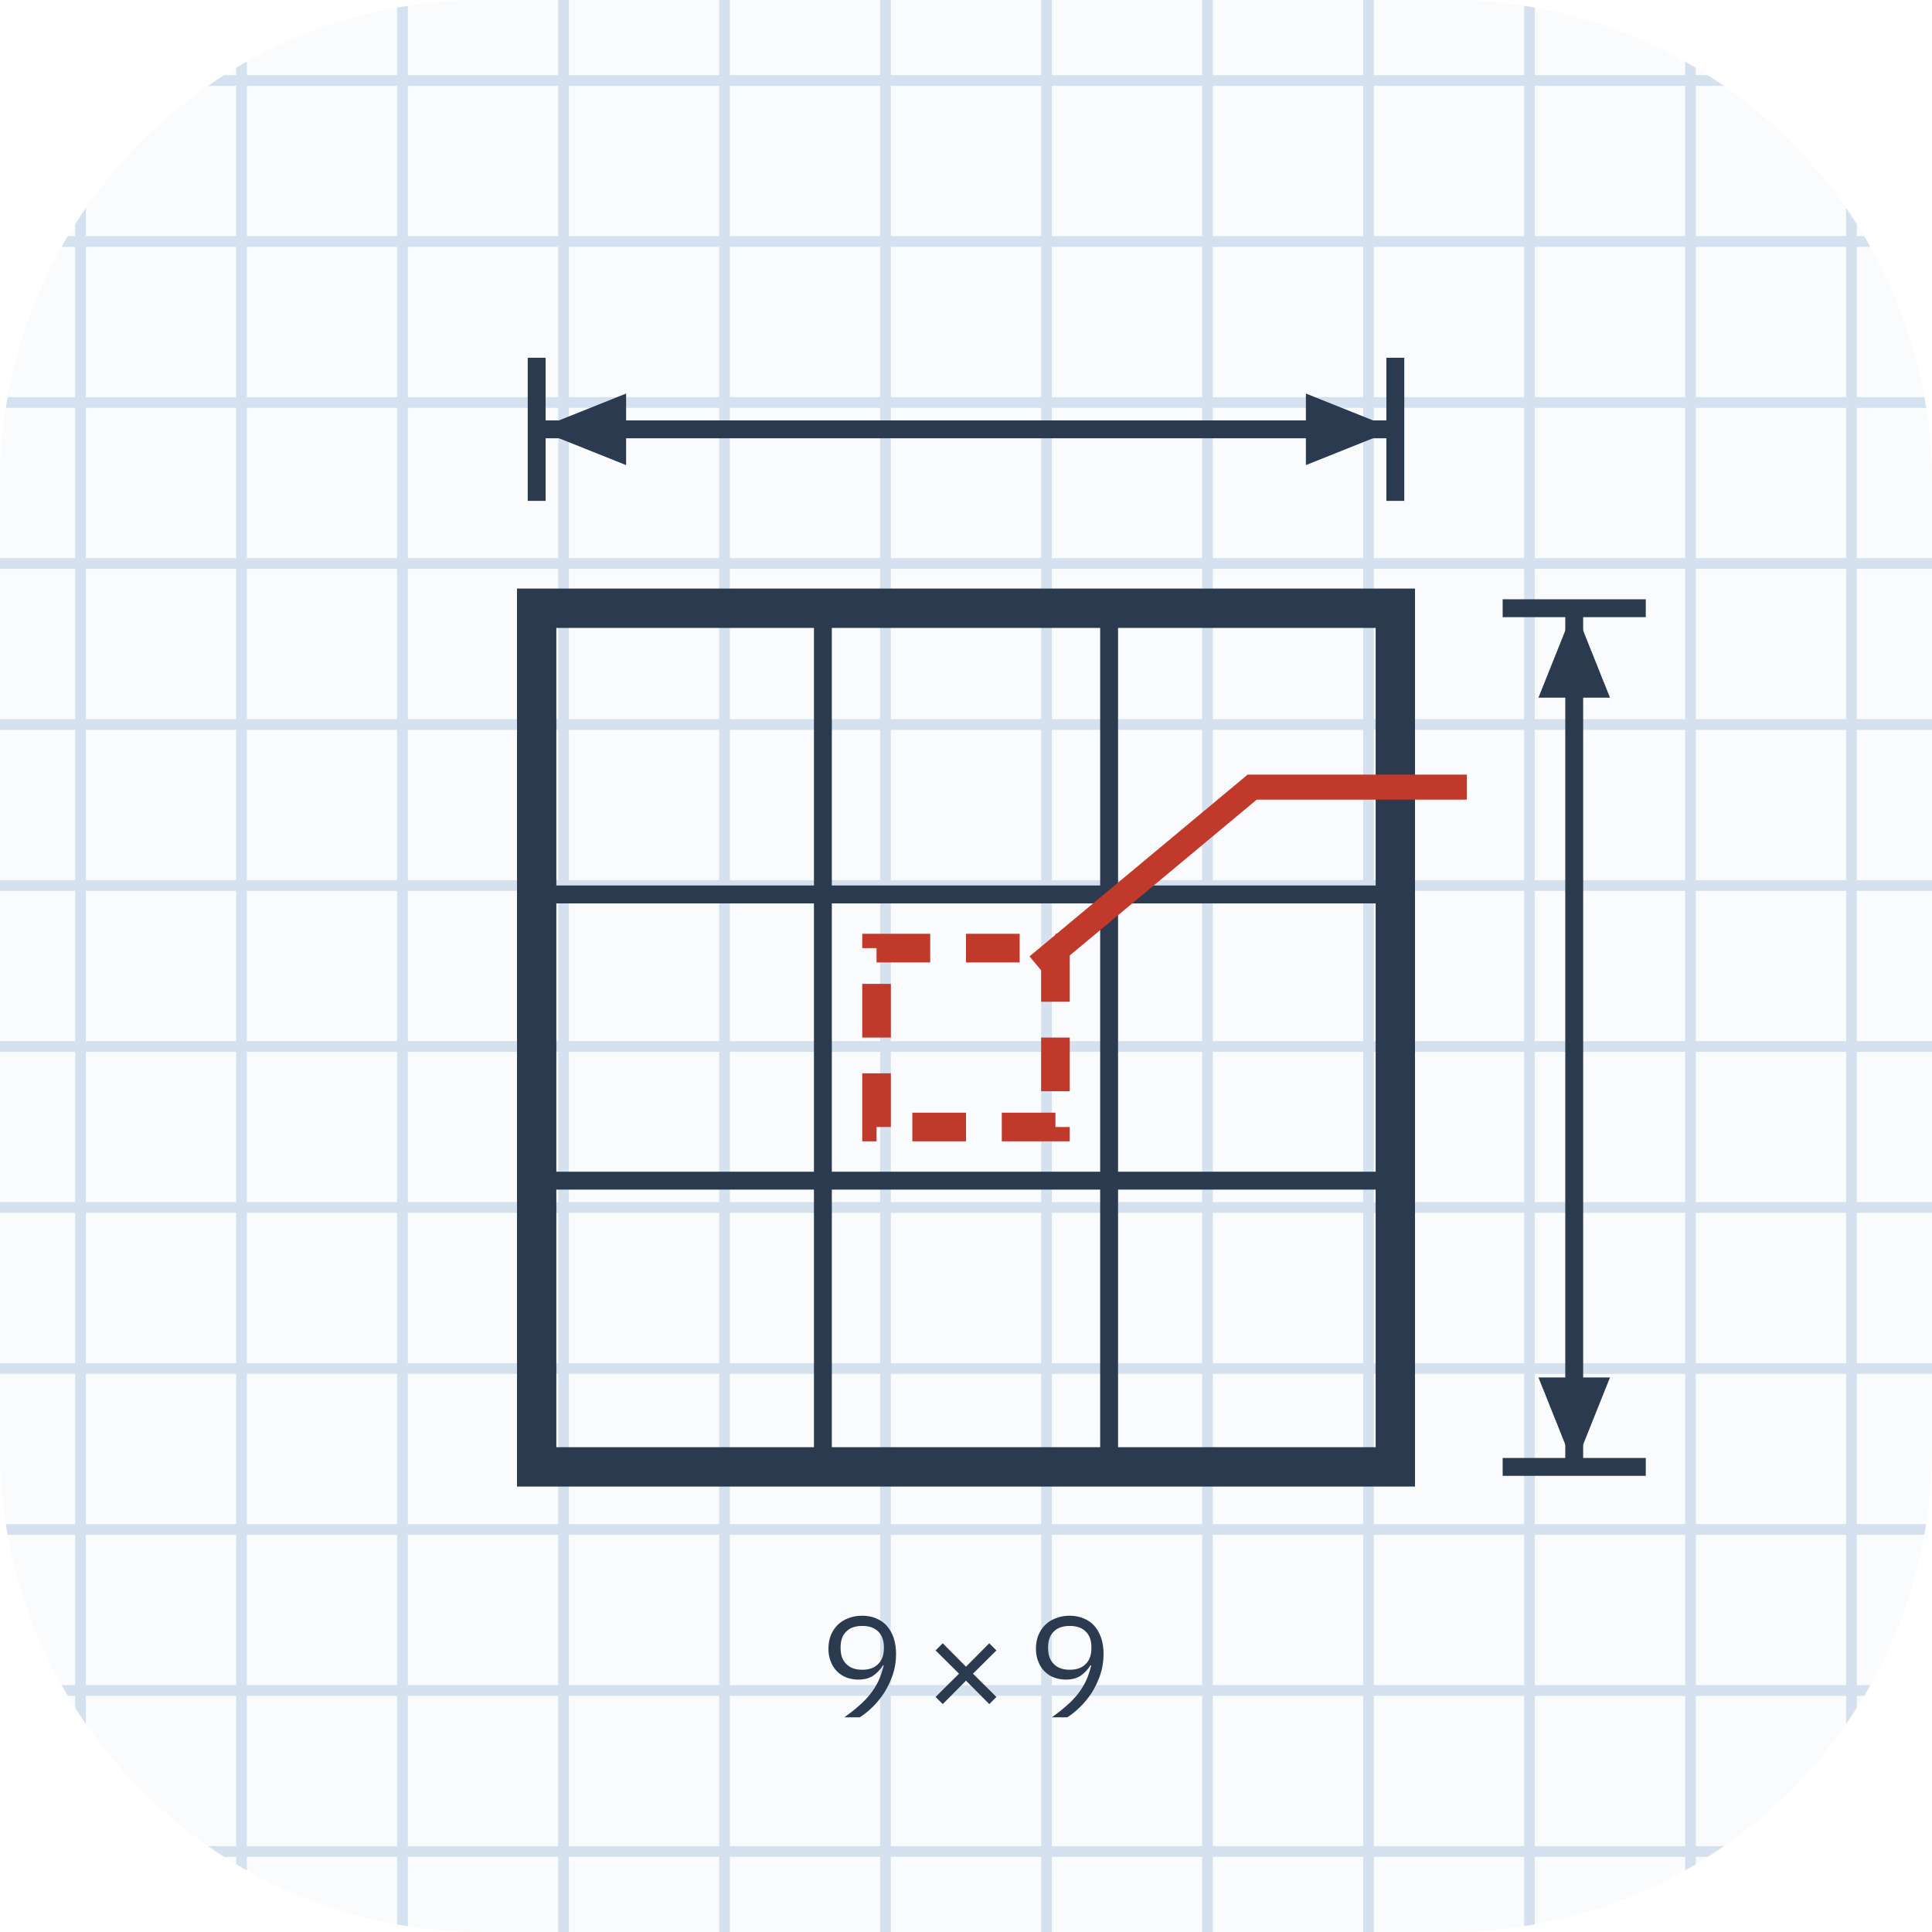
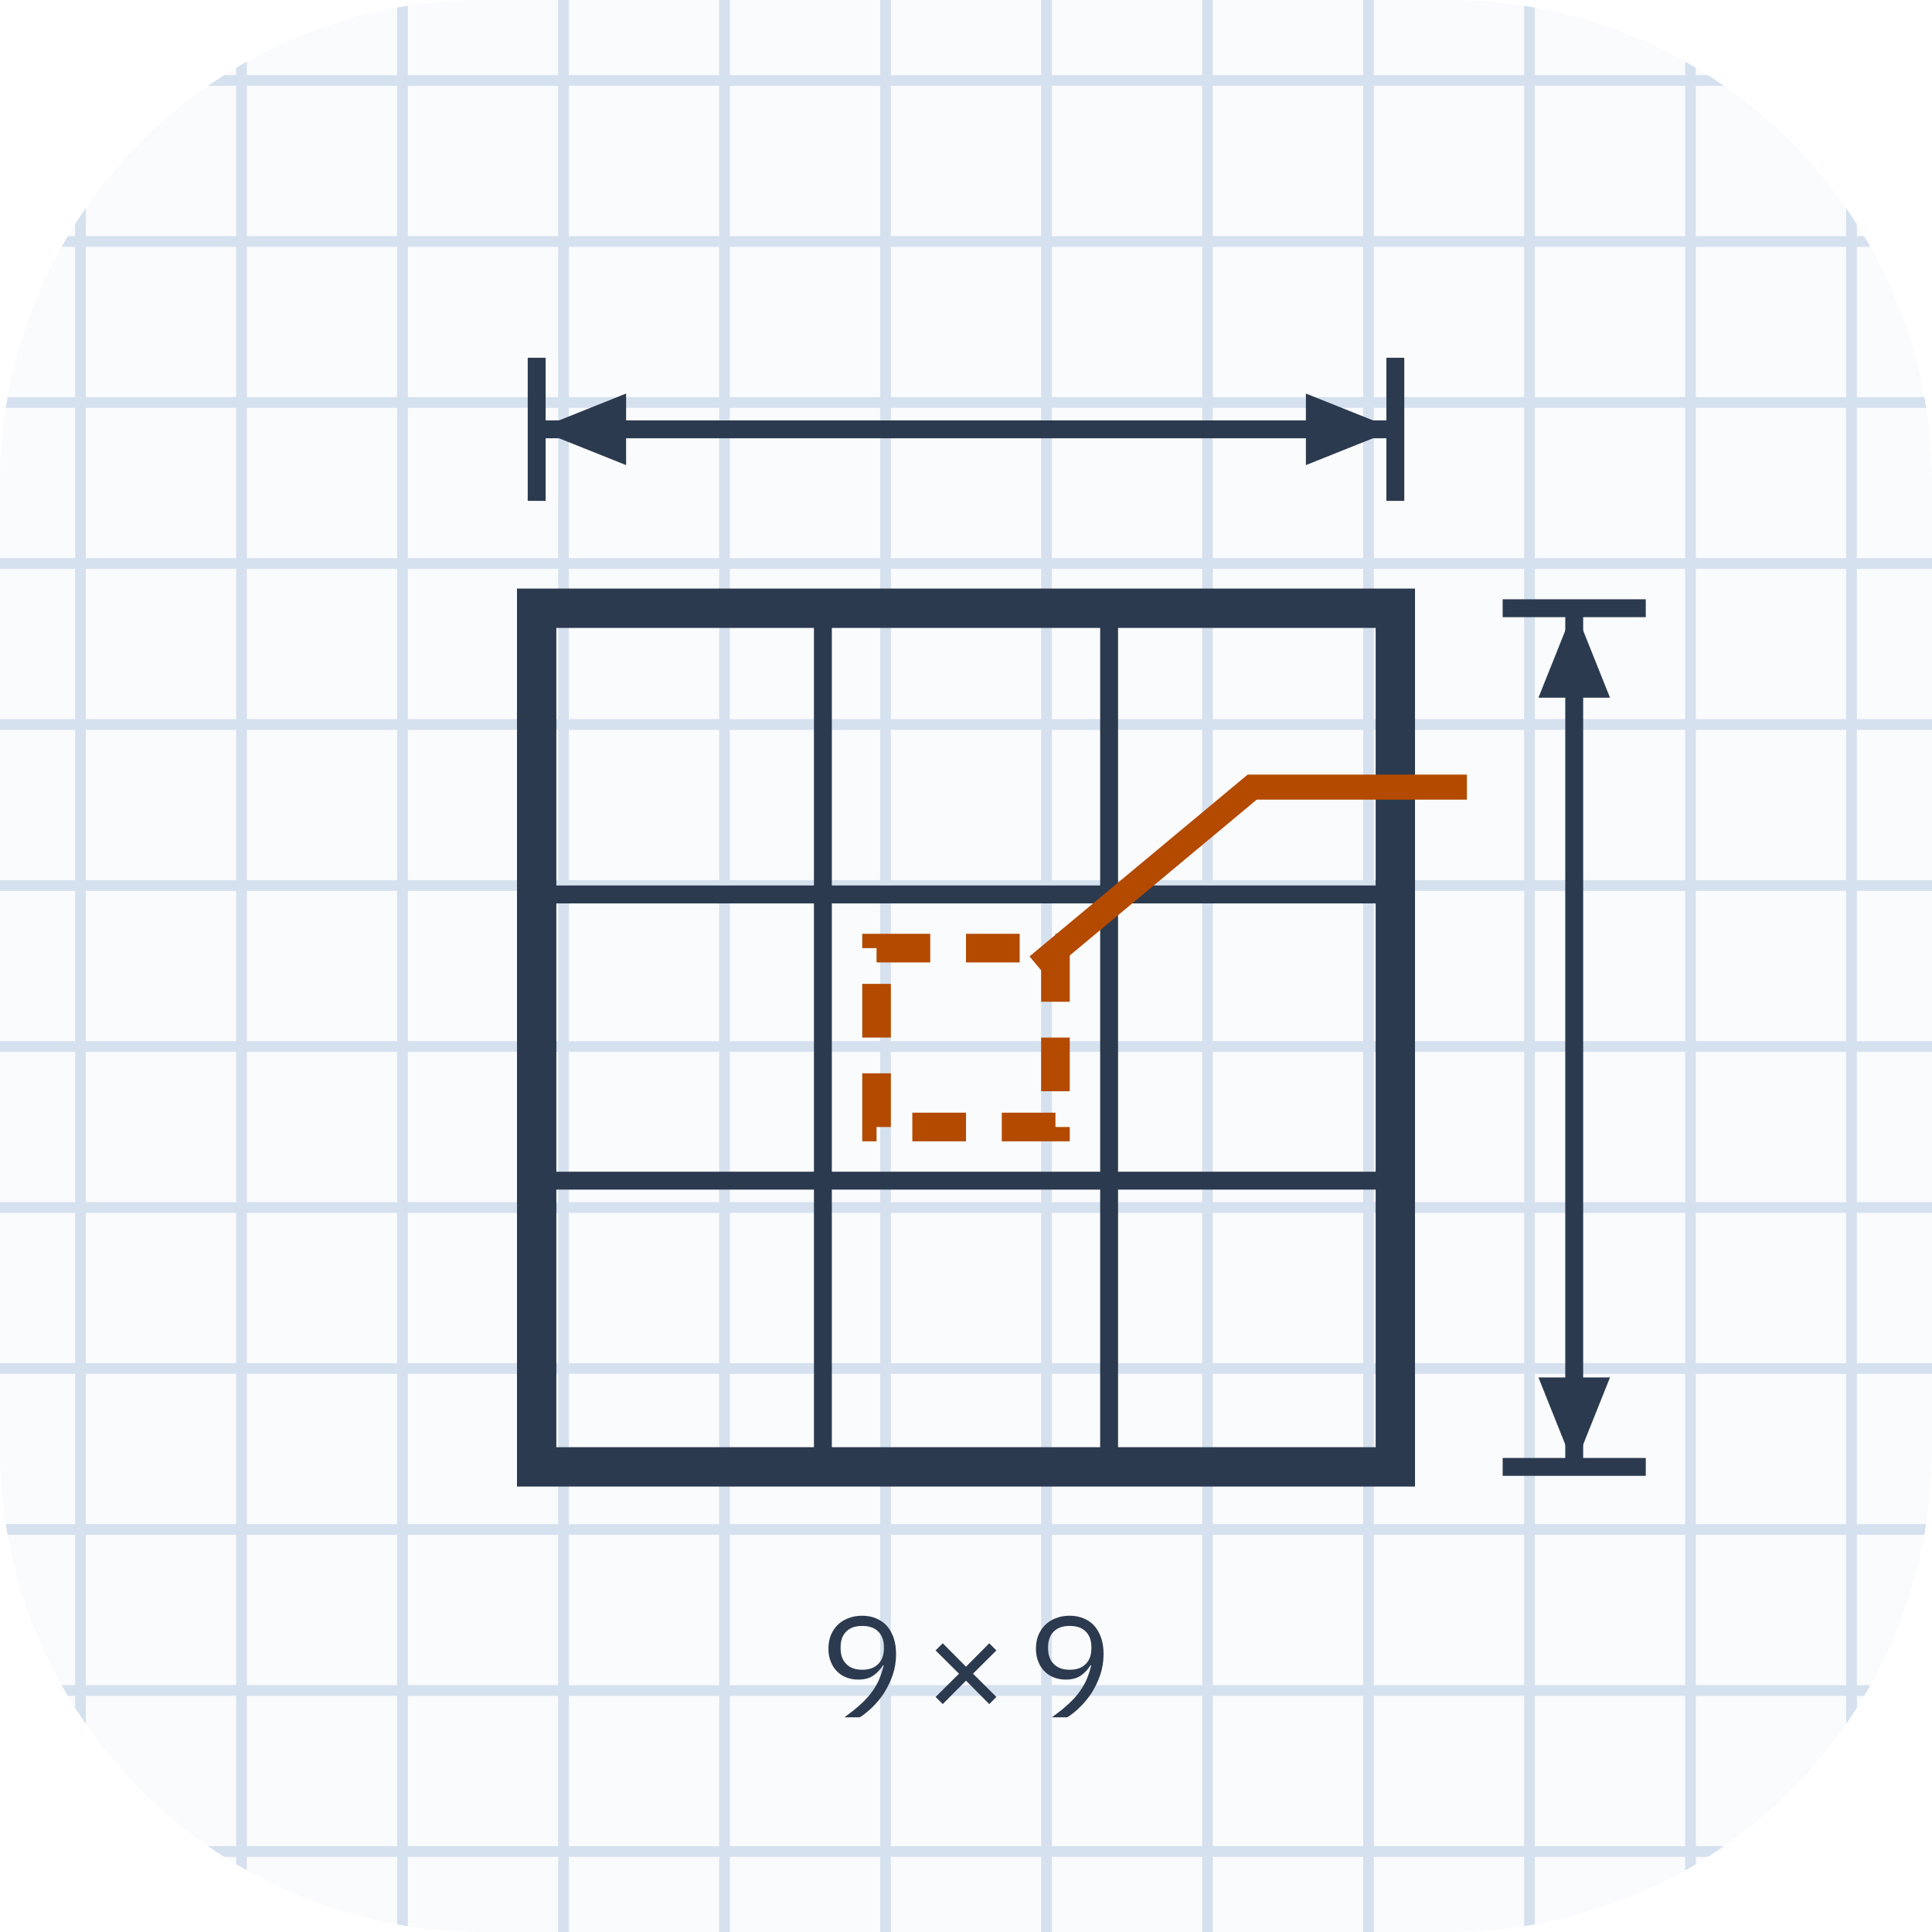
<svg xmlns="http://www.w3.org/2000/svg" viewBox="0 0 108 108">
  <clipPath id="icon-shape">
    <rect width="108" height="108" rx="27" />
  </clipPath>
  <g clip-path="url(#icon-shape)">
    <svg viewBox="0 0 108 108">
      <rect width="108" height="108" fill="#FAFBFC" />
      <path d="M4.5 0V108M13.5 0V108M22.5 0V108M31.5 0V108M40.5 0V108M49.5 0V108M58.5 0V108M67.5 0V108M76.5 0V108M85.5 0V108M94.5 0V108M103.5 0V108M0 4.5H108M0 13.5H108M0 22.5H108M0 31.5H108M0 40.5H108M0 49.5H108M0 58.5H108M0 67.5H108M0 76.5H108M0 85.5H108M0 94.5H108M0 103.5H108" fill="none" stroke="#D6E1EF" stroke-width=".6" />
      <g fill="none" stroke="#2B3A4E">
        <rect x="30" y="34" width="48" height="48" stroke-width="2.2" />
        <path d="M46 34 V82 M62 34 V82 M30 50 H78 M30 66 H78" stroke-width="1" />
        <path d="M30 28 V20 M78 28 V20 M30 24 H78 M84 34 H92 M84 82 H92 M88 34 V82" stroke-width="1" />
      </g>
      <path d="M30 24 l5 -2 v4z M78 24 l-5 -2 v4z M88 34 l-2 5 h4z M88 82 l-2 -5 h4z" fill="#2B3A4E" />
      <path d="M50.09 92.46Q50.09 93.09 49.9 93.64Q49.71 94.18 49.42 94.64Q49.12 95.09 48.76 95.44Q48.41 95.78 48.06 96L47.2 96Q47.66 95.67 48.01 95.36Q48.37 95.05 48.64 94.71Q48.91 94.37 49.1 93.98Q49.28 93.59 49.4 93.1L49.36 93.09Q49.15 93.43 48.83 93.66Q48.5 93.89 47.98 93.89Q47.62 93.89 47.31 93.77Q47 93.65 46.78 93.42Q46.56 93.2 46.44 92.88Q46.31 92.57 46.31 92.17Q46.31 91.76 46.44 91.42Q46.58 91.08 46.82 90.84Q47.07 90.59 47.42 90.46Q47.77 90.32 48.19 90.32Q48.63 90.32 48.98 90.47Q49.34 90.62 49.58 90.89Q49.82 91.17 49.96 91.57Q50.09 91.97 50.09 92.46ZM48.2 93.34Q48.78 93.34 49.09 93.02Q49.41 92.71 49.41 92.14L49.41 92.08Q49.41 91.51 49.09 91.2Q48.78 90.89 48.2 90.89Q47.62 90.89 47.31 91.2Q46.99 91.51 46.99 92.08L46.99 92.14Q46.99 92.71 47.31 93.02Q47.62 93.34 48.2 93.34ZM54 93.95L52.7 95.26L52.3 94.86L53.61 93.56L52.3 92.26L52.7 91.86L54 93.17L55.3 91.86L55.7 92.26L54.39 93.56L55.7 94.86L55.3 95.26L54 93.95ZM61.69 92.46Q61.69 93.09 61.5 93.64Q61.31 94.18 61.02 94.64Q60.72 95.09 60.36 95.44Q60.01 95.78 59.66 96L58.8 96Q59.26 95.67 59.61 95.36Q59.97 95.05 60.24 94.71Q60.51 94.37 60.7 93.98Q60.88 93.59 61 93.1L60.96 93.09Q60.75 93.43 60.43 93.66Q60.1 93.89 59.58 93.89Q59.22 93.89 58.91 93.77Q58.6 93.65 58.38 93.42Q58.16 93.2 58.04 92.88Q57.91 92.57 57.91 92.17Q57.91 91.76 58.04 91.42Q58.18 91.08 58.42 90.84Q58.67 90.59 59.02 90.46Q59.37 90.32 59.79 90.32Q60.23 90.32 60.58 90.47Q60.94 90.62 61.18 90.89Q61.42 91.17 61.56 91.57Q61.69 91.97 61.69 92.46ZM59.8 93.34Q60.38 93.34 60.69 93.02Q61.01 92.71 61.01 92.14L61.01 92.08Q61.01 91.51 60.69 91.2Q60.38 90.89 59.8 90.89Q59.22 90.89 58.91 91.2Q58.59 91.51 58.59 92.08L58.59 92.14Q58.59 92.71 58.91 93.02Q59.22 93.34 59.8 93.34Z" fill="#2B3A4E" />
-       <rect x="49" y="53" width="10" height="10" fill="none" stroke="#C0392B" stroke-width="1.6" stroke-dasharray="3 2" />
-       <path d="M58 54 L70 44 H82" fill="none" stroke="#C0392B" stroke-width="1.4" />
+       <rect x="49" y="53" width="10" height="10" fill="none" stroke="#B34A00" stroke-width="1.6" stroke-dasharray="3 2" />
+       <path d="M58 54 L70 44 H82" fill="none" stroke="#B34A00" stroke-width="1.4" />
    </svg>
  </g>
</svg>
